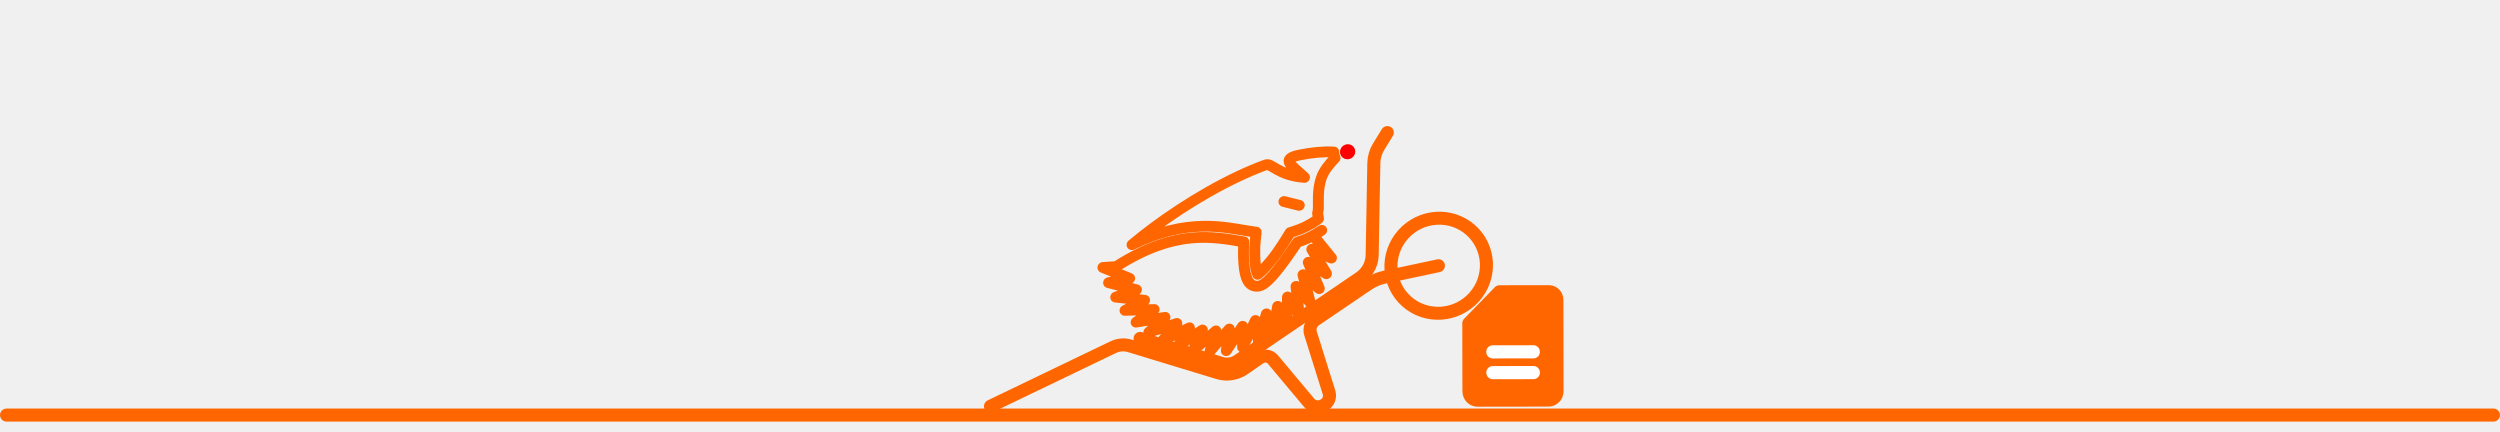
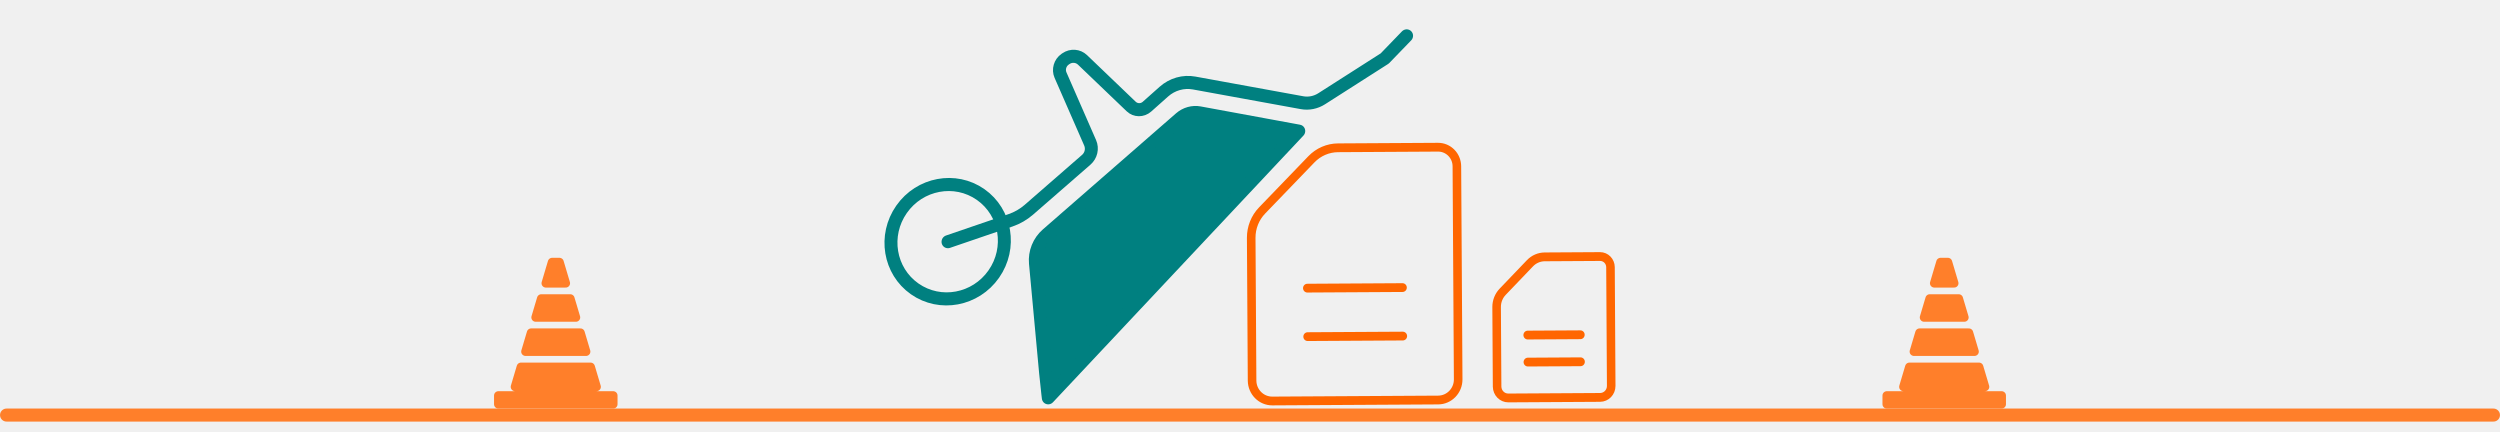
- <svg xmlns="http://www.w3.org/2000/svg" xmlns:xlink="http://www.w3.org/1999/xlink" version="1.1" id="svg1" width="2304.762" height="397.647" viewBox="0 0 2304.762 397.647" xml:space="preserve">
+ <svg xmlns="http://www.w3.org/2000/svg" version="1.1" id="svg1" width="2304.762" height="397.647" viewBox="0 0 2304.762 397.647" xml:space="preserve">
  <defs id="defs1" />
-   <g id="g7" transform="matrix(-0.3122104,4.8845361e-4,5.7859546e-4,0.3191114,1741.128,243.8765)" style="stroke:#ff6600;stroke-width:3.168">
-     <path style="fill:#ff6600;fill-rule:evenodd;stroke:#ff6600;stroke-width:38.018;stroke-linecap:round;stroke-linejoin:round;stroke-miterlimit:10;stroke-dasharray:none;stroke-dashoffset:2.6" d="m 979.525,151.565 1.8e-4,-50.766 A 23.708,23.708 135 0 1 1003.233,77.091 h 146.222 l 90.739,91.024 v 196.311 a 25.456,25.456 135 0 1 -25.456,25.456 l -209.757,0 a 25.456,25.456 45 0 1 -25.456,-25.456 l 0,-212.86" id="path4" />
-     <path style="fill:none;fill-rule:evenodd;stroke:#ffffff;stroke-width:38.018;stroke-linecap:round;stroke-linejoin:round;stroke-miterlimit:10;stroke-dasharray:none;stroke-dashoffset:2.6" d="m 1049.217,250.512 h 120.389" id="path5" />
-     <use x="0" y="0" xlink:href="#path5" id="use5" transform="translate(0,60)" style="stroke:#ff6600;stroke-width:3.168" />
+   <path style="fill:#ff0000;fill-rule:evenodd;stroke:#ff7f2a;stroke-width:12;stroke-linecap:round;stroke-linejoin:round;stroke-miterlimit:10;stroke-dasharray:none;stroke-dashoffset:2.6;stroke-opacity:1" d="M 6.03,382.657 H 2298.731" id="path16" />
+   <g id="g29" transform="matrix(1.476359,0,0,1.486549,-822.807,-179.1719)" style="stroke-width:0.675">
+     <g id="g3" transform="matrix(-0.4937182,0.00287631,0.00307717,0.5012341,1950.361,170.2933)" style="fill:none;stroke:#ff6600;stroke-width:10.855;stroke-dasharray:none">
+       <path style="fill:none;fill-rule:evenodd;stroke:#ff6600;stroke-width:10.855;stroke-linecap:round;stroke-linejoin:round;stroke-miterlimit:10;stroke-dasharray:none;stroke-dashoffset:2.6" d="m 979.525,151.565 1.8e-4,-50.766 A 23.708,23.708 135 0 1 1003.233,77.091 h 126.419 a 47.702,47.702 22.545 0 1 33.783,14.025 l 62.778,62.974 a 47.914,47.914 67.545 0 1 13.981,33.827 v 176.508 a 25.456,25.456 135 0 1 -25.456,25.456 l -209.757,0 a 25.456,25.456 45 0 1 -25.456,-25.456 l 0,-212.86" id="path1" />
+       <path style="fill:none;fill-rule:evenodd;stroke:#ff6600;stroke-width:10.855;stroke-linecap:round;stroke-linejoin:round;stroke-miterlimit:10;stroke-dasharray:none;stroke-dashoffset:2.6" d="m 1049.217,250.512 h 120.389" id="path2" />
+       <path style="fill:none;fill-rule:evenodd;stroke:#ff6600;stroke-width:10.855;stroke-linecap:round;stroke-linejoin:round;stroke-miterlimit:10;stroke-dasharray:none;stroke-dashoffset:2.6" d="m 1049.217,310.512 h 120.389" id="path20" />
+     </g>
+     <g id="use21" transform="matrix(-0.2733387,0.0016027,0.00170362,0.2792903,1830.554,256.4848)" style="fill:none;stroke:#ff6600;stroke-width:19.544;stroke-dasharray:none">
+       <path style="fill:none;fill-rule:evenodd;stroke:#ff6600;stroke-width:19.544;stroke-linecap:round;stroke-linejoin:round;stroke-miterlimit:10;stroke-dasharray:none;stroke-dashoffset:2.6" d="m 979.525,151.565 1.8e-4,-50.766 A 23.708,23.708 135 0 1 1003.233,77.091 h 126.419 a 47.702,47.702 22.545 0 1 33.783,14.025 l 62.778,62.974 a 47.914,47.914 67.545 0 1 13.981,33.827 v 176.508 a 25.456,25.456 135 0 1 -25.456,25.456 l -209.757,0 a 25.456,25.456 45 0 1 -25.456,-25.456 l 0,-212.86" id="path26" />
+       <path style="fill:none;fill-rule:evenodd;stroke:#ff6600;stroke-width:19.544;stroke-linecap:round;stroke-linejoin:round;stroke-miterlimit:10;stroke-dasharray:none;stroke-dashoffset:2.6" d="m 1049.217,250.512 h 120.389" id="path27" />
+       <path style="fill:none;fill-rule:evenodd;stroke:#ff6600;stroke-width:19.544;stroke-linecap:round;stroke-linejoin:round;stroke-miterlimit:10;stroke-dasharray:none;stroke-dashoffset:2.6" d="m 1049.217,310.512 h 120.389" id="path28" />
+     </g>
+     <g id="g35" transform="matrix(-0.4648099,-0.3237448,-0.3323167,0.4720258,1744.46,463.6701)" style="stroke:#008080;stroke-width:1.18">
+       <path style="fill:#008080;fill-rule:evenodd;stroke:#008080;stroke-width:14.165;stroke-linecap:round;stroke-linejoin:round;stroke-miterlimit:10;stroke-dasharray:none;stroke-dashoffset:2.6;stroke-opacity:1" d="m 907.37,476.531 2.687,-2.934 a 825.819,825.819 131.684 0 0 15.301,-17.183 l 78.482,-90.646 a 36.194,36.194 103.32 0 0 7.718,-32.598 L 964.665,148.481 A 24.873,24.873 49.947 0 0 950.73,131.905 L 849.697,86.625 Z" id="path34" transform="translate(-40.64183,-86.3757)" />
+       <path style="fill:none;fill-rule:evenodd;stroke:#008080;stroke-width:14.165;stroke-linecap:round;stroke-linejoin:round;stroke-miterlimit:10;stroke-dasharray:none;stroke-dashoffset:2.6;stroke-opacity:1" d="m 794.163,-52.906 5.426,33.392 31.501,74.595 a 29.752,29.752 45.67 0 0 15.196,15.556 l 109.659,49.359 a 38.894,38.894 50.286 0 1 21.83,26.281 l 5.768,23.731 a 12.775,12.775 33.901 0 0 14.311,9.617 l 73.303,-11.005 a 14.507,14.507 30.304 0 1 15.71,9.182 l 0.357,0.938 a 13.912,13.912 109.164 0 1 -5.873,16.901 l -69.397,41.399 a 15.655,15.655 112.453 0 0 -7.151,17.305 l 20.22,79.467 a 58.896,58.896 64.506 0 0 9.864,20.685 l 42.906,57.536" id="path35" transform="translate(-22.24731,-97.49388)" />
+       <circle style="fill:none;fill-rule:evenodd;stroke:#008080;stroke-width:14.165;stroke-linecap:round;stroke-linejoin:round;stroke-miterlimit:10;stroke-dasharray:none;stroke-dashoffset:2.6;stroke-opacity:1" id="circle35" cx="1055.851" cy="314.769" r="61.969" />
+     </g>
  </g>
-   <g id="g11" transform="matrix(0.5286356,0.4658093,0.474656,-0.532343,618.7759,-79.26689)" style="stroke-width:1.411">
-     <path style="fill:none;fill-rule:evenodd;stroke:#ff6600;stroke-width:16.928;stroke-linecap:round;stroke-linejoin:round;stroke-miterlimit:10;stroke-dasharray:none;stroke-dashoffset:2.6;stroke-opacity:1" d="m 849.697,86.625 101.032,45.28 a 24.873,24.873 49.947 0 1 13.935,16.576 l 46.893,184.687 a 36.194,36.194 103.32 0 1 -7.718,32.598 l -78.482,90.646 a 42.067,42.067 115.59 0 0 -9.587,20.019 l -3.824,21.058" id="path9" transform="translate(-22.24731,-97.49388)" />
-     <path style="fill:none;fill-rule:evenodd;stroke:#ff6600;stroke-width:16.928;stroke-linecap:round;stroke-linejoin:round;stroke-miterlimit:10;stroke-dasharray:none;stroke-dashoffset:2.6;stroke-opacity:1" d="m 762.656,-106.975 68.435,162.056 a 29.752,29.752 45.67 0 0 15.196,15.556 l 109.659,49.359 a 38.894,38.894 50.286 0 1 21.83,26.281 l 5.768,23.731 a 12.775,12.775 33.901 0 0 14.311,9.617 l 73.303,-11.005 a 14.507,14.507 30.304 0 1 15.71,9.182 l 0.357,0.938 a 13.912,13.912 109.164 0 1 -5.873,16.901 l -69.397,41.399 a 15.655,15.655 112.453 0 0 -7.151,17.305 l 20.22,79.467 a 58.896,58.896 64.506 0 0 9.864,20.685 l 42.906,57.536" id="path10" transform="translate(-22.24731,-97.49388)" />
-     <circle style="fill:none;fill-rule:evenodd;stroke:#ff6600;stroke-width:16.928;stroke-linecap:round;stroke-linejoin:round;stroke-miterlimit:10;stroke-dasharray:none;stroke-dashoffset:2.6;stroke-opacity:1" id="path11" cx="1055.851" cy="314.769" r="61.969" />
-   </g>
-   <path style="fill:#ff0000;fill-rule:evenodd;stroke:#ff6600;stroke-width:12;stroke-linecap:round;stroke-linejoin:round;stroke-miterlimit:10;stroke-dasharray:none;stroke-dashoffset:2.6;stroke-opacity:1" d="M 6.03,382.657 H 2298.731" id="path16" />
-   <g id="g2" transform="matrix(0.4522448,-0.2871059,-0.2774232,-0.4387959,1105.129,420.8113)" style="stroke-width:1.896">
-     <path style="fill:#ff0000;fill-rule:evenodd;stroke:none;stroke-width:28.444;stroke-linecap:round;stroke-linejoin:round;stroke-miterlimit:10;stroke-dasharray:none" d="m 510.031,315.12 c 0,7.307 -5.923,13.23 -13.23,13.23 -7.307,10e-6 -13.23,-5.923 -13.23,-13.23 0,-7.307 5.923,-13.23 13.23,-13.23 7.307,-1e-5 13.23,5.923 13.23,13.23 z" id="path11-2-0" />
-     <path style="fill:#008080;fill-opacity:1;fill-rule:evenodd;stroke:#ff6600;stroke-width:1.896;stroke-linecap:round;stroke-linejoin:round;stroke-miterlimit:10;stroke-dasharray:none" d="m 233.488,219.205 c -0.006,-0.061 -0.024,-0.127 -0.029,-0.188 l 0.035,0.355 c -0.006,-0.055 8e-5,-0.113 -0.006,-0.168 z" id="path13-6" />
-     <path style="fill:none;fill-rule:evenodd;stroke:#ff6600;stroke-width:18.963;stroke-linecap:round;stroke-linejoin:round;stroke-miterlimit:10;stroke-dasharray:none" d="m 219.346,111.933 10.189,37.471 -36.55,-33.227 14.456,33.758 -43.107,-28.014 19.044,31.568 -45.914,-21.095 24.127,29.633 -48.353,-14.929 27.126,24.888 -50.115,-7.596 31.309,21.798 -50.096,-0.922 33.277,16.521 -50.058,6.552 35.729,11.954 -48.717,13.501 37.133,6.951 -46.437,20.211 37.825,1.805 -43.109,26.449 37.695,-3.5 -39.023,32.228 36.794,-8.723 -33.875,37.177 34.49,-13.716 -28.758,41.913 19.954,-11.237 h 1.313 c 60.744,0 102.396,-11.929 134.333,-28.694 30.379,-15.948 52.051,-36.386 72.809,-55.697 -6.424,-9.363 -13.697,-20.87 -19.541,-32.305 -4.065,-7.954 -7.57,-16.054 -9.213,-23.325 -0.822,-3.639 -1.297,-7.457 -0.744,-11.311 0.567,-3.949 2.538,-8.305 6.322,-11.174 0.014,-0.01 0.027,-0.021 0.041,-0.031 3.431,-2.733 7.194,-3.821 11.155,-4.043 3.785,-0.212 7.86,0.407 11.623,1.104 7.964,1.475 17.246,4.427 27.037,8.039 16.44,6.067 34.861,14.236 51.186,21.469 13.501,-3.963 28.564,-5.989 46.094,-5.342 l -17.097,-0.523 5.784,-50.394 -20.454,31.981 -1.255,-50.713 -15.824,34.528 -8.266,-50.045 -10.886,36.401 -15.121,-48.405 -5.736,37.57 -21.68,-45.824 -0.478,38.004 -27.817,-42.345 4.793,37.702 z" id="path23-8-2" />
-     <path style="fill:none;fill-opacity:1;fill-rule:evenodd;stroke:#ff6600;stroke-width:18.963;stroke-linecap:round;stroke-linejoin:round;stroke-miterlimit:10;stroke-dasharray:none" d="m 253.355,216.919 c 0.009,0.055 0.012,0.112 0.019,0.17 l 0.009,0.06 0.009,0.058 c 0.36,3.962 2.041,9.285 4.607,15.006 2.566,5.721 5.973,11.87 9.575,17.829 1.405,2.325 5.023,9.01 13.803,20.543 l 8.396,11.027 -10.322,9.244 c -29.541,26.453 -75.506,78.45 -181.689,90.125 57.546,7.969 139.949,11.304 217.199,1.282 17.243,-2.237 34.231,-5.145 50.631,-8.803 10.385,-2.316 8.327,-27.599 44.839,-55.758 -7.568,30.254 -19.203,51.489 13.976,38.102 19.394,-7.656 36.962,-16.852 51.894,-27.778 -1.943,-3.088 -3.203,-6.644 -3.582,-10.466 -13.428,-3.228 -28.381,-8.263 -38.634,-16.97 -16.775,-14.245 -25.417,-32.772 -31.957,-42.461 -1.663,-2.464 -3.209,-4.383 -4.528,-5.578 l -0.895,-0.811 -0.427,-1.128 c -1.188,-3.14 -2.331,-5.763 -3.474,-8.17 l -3.457,-0.238 c -15.792,-1.085 -30.592,0.916 -44.891,4.955 l -5.662,1.602 -5.243,-2.68 c -21.766,-11.113 -36.17,-16.952 -44.112,-19.82 -2.118,-0.765 -3.776,-1.319 -4.992,-1.705 -1.824,-0.579 -1.831,-0.577 -2.545,-0.754 l -0.216,-0.053 -0.211,-0.072 c -6.238,-2.154 -12.164,-3.926 -17.402,-5.104 -2.759,-0.62 -5.361,-0.954 -7.901,-1.362 -1.19,-0.191 -2.142,-0.275 -2.812,-0.291 z" id="path7-6" />
-     <path id="path9-7-1" style="fill:none;fill-rule:evenodd;stroke:#ff6600;stroke-width:18.963;stroke-linecap:round;stroke-linejoin:round;stroke-miterlimit:10;stroke-dasharray:none" d="m 377.15,280.786 -18.787,20.333" />
+   <g id="g50" transform="translate(-61.78195,-0.2340248)">
+     <path id="rect40" style="fill:#ff7f2a;fill-rule:evenodd;stroke:#ff7f2a;stroke-width:8;stroke-linecap:round;stroke-linejoin:round;stroke-miterlimit:10;stroke-dashoffset:2.6" d="m 1850.791,241.908 -5.783,19.452 h 18.309 l -5.783,-19.452 z m -9.985,33.585 -5.167,17.378 h 37.046 l -5.167,-17.378 z m -9.368,31.511 -5.167,17.378 h 55.783 l -5.167,-17.378 z m -9.368,31.511 -5.455,18.346 h 75.096 l -5.455,-18.346 z m -20.834,26.367 h 105.855 v 8.009 h -105.855 z" />
+     <path id="path50" style="fill:#ff7f2a;fill-rule:evenodd;stroke:#ff7f2a;stroke-width:8;stroke-linecap:round;stroke-linejoin:round;stroke-miterlimit:10;stroke-dashoffset:2.6" d="m 570.791,241.908 -5.783,19.452 h 18.309 l -5.783,-19.452 z m -9.985,33.585 -5.167,17.378 h 37.046 l -5.167,-17.378 z m -9.368,31.511 -5.167,17.378 h 55.783 l -5.167,-17.378 z m -9.368,31.511 -5.455,18.346 h 75.096 l -5.455,-18.346 z m -20.834,26.367 h 105.855 v 8.009 H 521.235 Z" />
  </g>
</svg>
